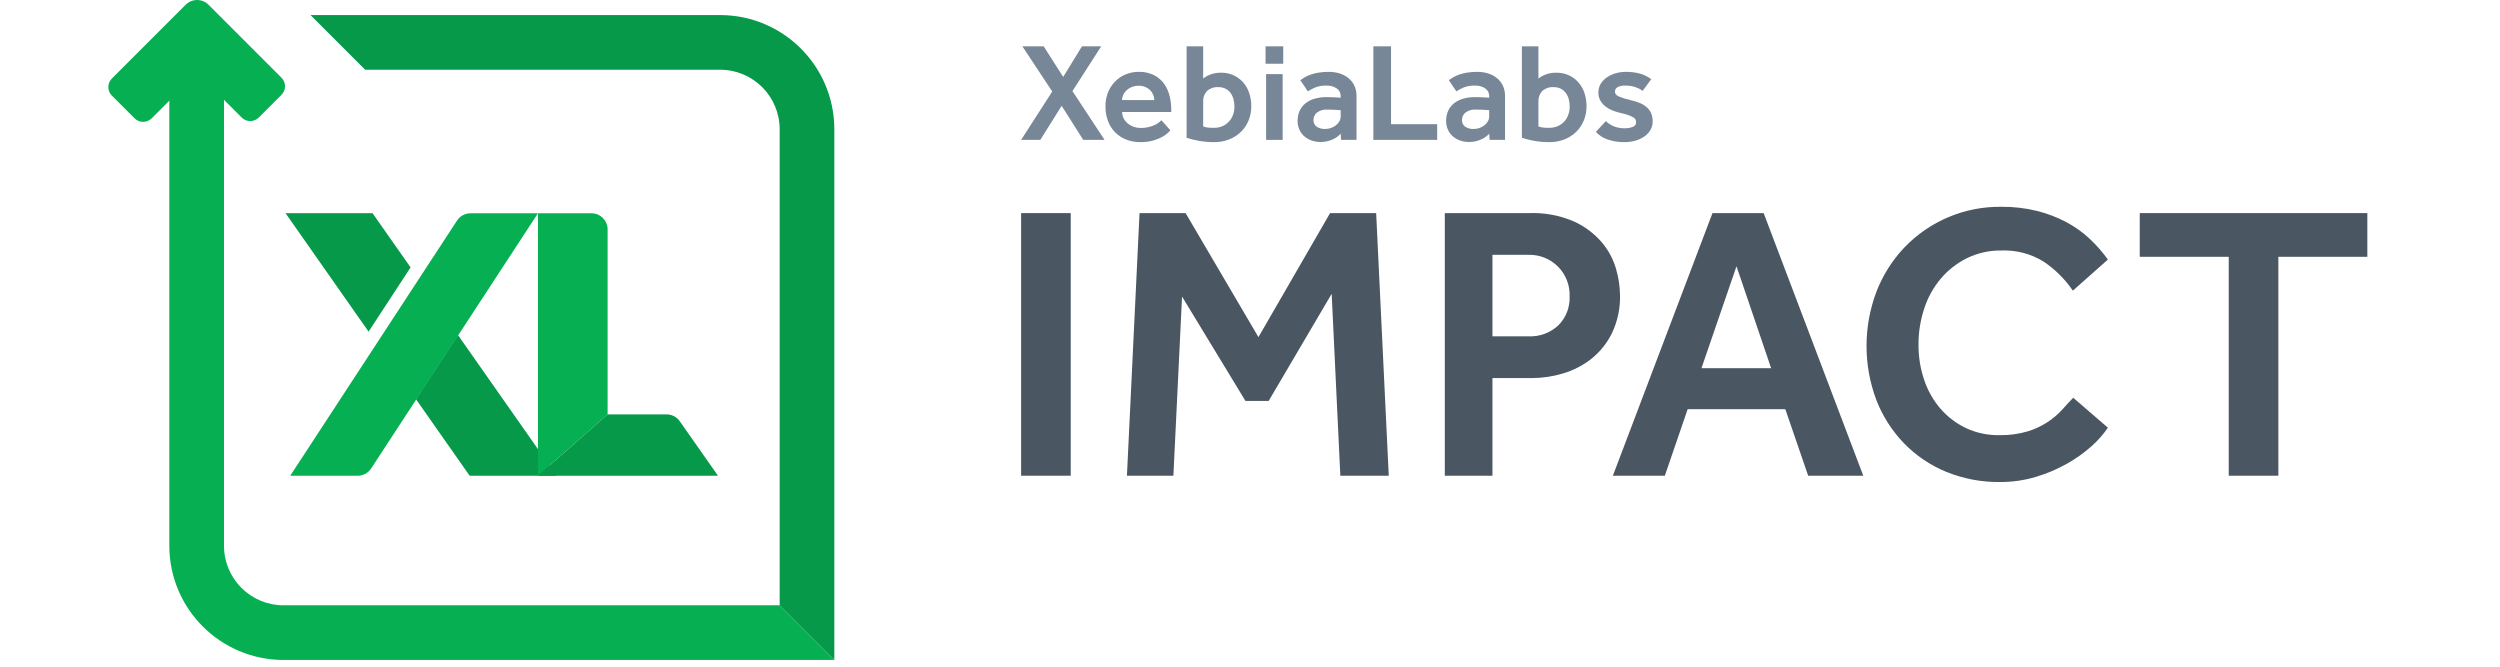
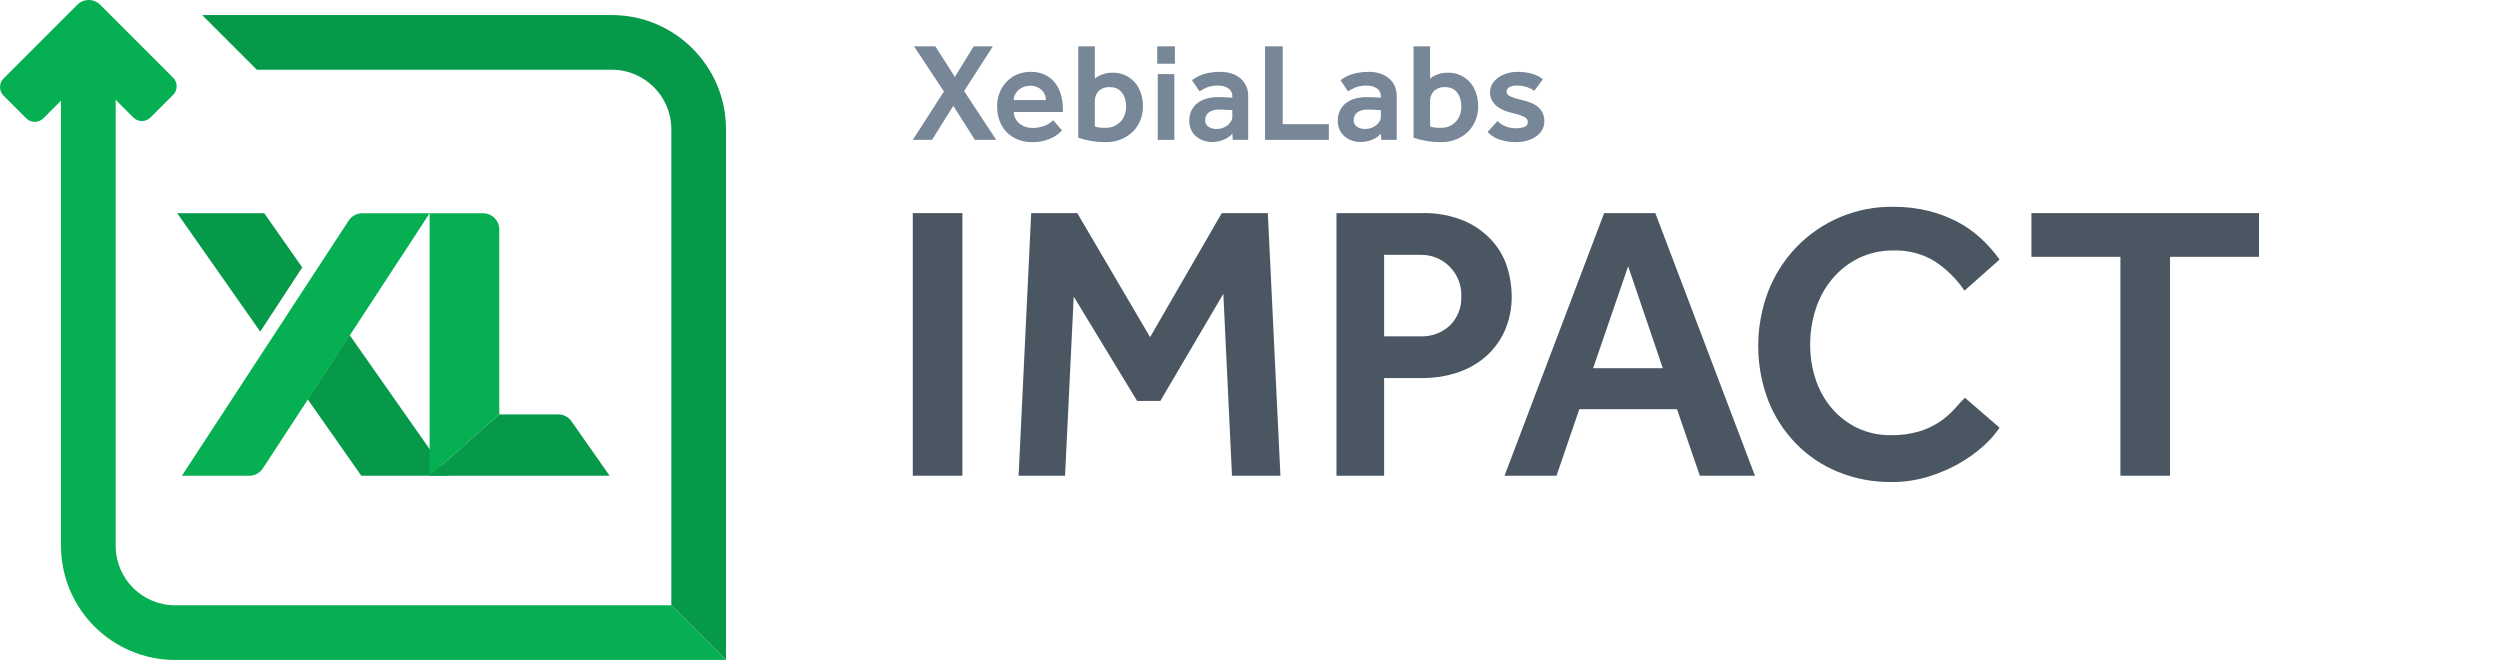
<svg xmlns="http://www.w3.org/2000/svg" width="300px" height="80px" viewBox="0 0 300 80" version="1.1">
  <defs />
  <g id="xli-2color-mark-300" stroke="none" stroke-width="1" fill="none" fill-rule="evenodd">
-     <g transform="translate(13, 0)" fill-rule="nonzero">
+     <g fill-rule="nonzero">
      <path d="M179.698,14.532 C179.968,14.794 180.285,15.002 180.633,15.146 C181.041,15.315 181.479,15.398 181.92,15.39 C182.27,15.403 182.619,15.346 182.947,15.222 C183.183,15.141 183.34,14.916 183.334,14.666 C183.346,14.417 183.206,14.184 182.981,14.077 C182.789,13.967 182.585,13.876 182.375,13.808 C182.032,13.695 181.684,13.599 181.331,13.522 C181.045,13.449 180.764,13.359 180.49,13.252 C180.196,13.139 179.921,12.983 179.673,12.79 C179.423,12.596 179.211,12.356 179.051,12.083 C178.881,11.783 178.797,11.442 178.806,11.098 C178.8,10.727 178.899,10.362 179.092,10.046 C179.284,9.737 179.539,9.473 179.841,9.272 C180.162,9.058 180.514,8.896 180.885,8.792 C181.265,8.681 181.659,8.624 182.055,8.624 C182.654,8.611 183.252,8.685 183.831,8.842 C184.306,8.982 184.754,9.204 185.152,9.499 L184.125,10.896 C183.866,10.715 183.583,10.571 183.284,10.467 C182.889,10.33 182.473,10.264 182.055,10.273 C181.713,10.242 181.369,10.315 181.07,10.484 C180.899,10.598 180.795,10.791 180.792,10.997 C180.792,11.244 180.947,11.437 181.255,11.578 C181.721,11.768 182.203,11.917 182.695,12.024 C183.066,12.103 183.429,12.216 183.78,12.36 C184.081,12.483 184.359,12.654 184.605,12.865 C184.831,13.063 185.012,13.307 185.135,13.581 C185.266,13.892 185.329,14.228 185.32,14.565 C185.325,14.928 185.232,15.286 185.051,15.601 C184.868,15.913 184.618,16.18 184.319,16.383 C183.989,16.606 183.625,16.774 183.242,16.88 C182.817,17 182.378,17.059 181.937,17.057 C181.257,17.066 180.579,16.961 179.934,16.745 C179.386,16.568 178.893,16.252 178.504,15.828 L179.698,14.532 Z" id="Shape" fill="#778798" />
      <polygon id="Shape" fill="#778798" points="113.269 10.98 109.684 5.56 112.243 5.56 114.583 9.229 116.838 5.56 119.144 5.56 115.693 10.93 119.548 16.787 116.99 16.787 114.397 12.697 111.839 16.787 109.533 16.787" />
      <path d="M127.449,15.642 L127.171,15.92 C126.973,16.106 126.753,16.268 126.515,16.4 C126.169,16.593 125.802,16.746 125.421,16.854 C124.903,16.999 124.367,17.067 123.83,17.056 C123.242,17.064 122.659,16.955 122.114,16.737 C121.104,16.337 120.315,15.521 119.95,14.498 C119.748,13.937 119.648,13.344 119.656,12.747 C119.651,12.192 119.751,11.641 119.95,11.123 C120.137,10.638 120.418,10.195 120.775,9.819 C121.133,9.445 121.562,9.148 122.037,8.943 C122.551,8.725 123.104,8.616 123.662,8.623 C124.294,8.604 124.921,8.74 125.488,9.019 C125.966,9.264 126.378,9.619 126.692,10.054 C127,10.491 127.222,10.982 127.348,11.502 C127.483,12.041 127.551,12.595 127.55,13.151 L127.55,13.437 L121.659,13.437 C121.655,13.713 121.721,13.986 121.853,14.229 C121.979,14.462 122.151,14.668 122.357,14.834 C122.568,15.005 122.808,15.136 123.064,15.222 C123.316,15.309 123.58,15.355 123.847,15.356 C124.445,15.367 125.037,15.243 125.581,14.994 C125.758,14.914 125.925,14.813 126.077,14.691 C126.206,14.585 126.305,14.498 126.372,14.43 L127.449,15.642 Z M125.514,12.007 C125.512,11.799 125.472,11.594 125.396,11.401 C125.316,11.198 125.199,11.013 125.051,10.854 C124.886,10.682 124.688,10.544 124.47,10.45 C124.215,10.339 123.94,10.285 123.662,10.29 C123.365,10.284 123.07,10.339 122.795,10.45 C122.562,10.544 122.348,10.681 122.164,10.854 C122.001,11.009 121.869,11.195 121.777,11.401 C121.689,11.591 121.644,11.798 121.642,12.007 L125.514,12.007 Z" id="Shape" fill="#778798" />
      <path d="M129.394,5.56 L131.38,5.56 L131.38,9.431 C131.611,9.238 131.873,9.084 132.155,8.977 C132.592,8.798 133.062,8.712 133.535,8.725 C134.06,8.715 134.581,8.824 135.058,9.045 C135.491,9.25 135.878,9.542 136.194,9.903 C136.517,10.277 136.76,10.712 136.91,11.182 C137.074,11.688 137.157,12.216 137.154,12.748 C137.158,13.321 137.052,13.889 136.842,14.422 C136.642,14.933 136.338,15.398 135.95,15.786 C135.547,16.184 135.069,16.498 134.545,16.712 C133.957,16.949 133.327,17.066 132.693,17.057 C132.058,17.061 131.424,17.005 130.799,16.888 C130.324,16.802 129.854,16.684 129.394,16.535 L129.394,5.56 Z M131.38,15.171 C131.539,15.228 131.702,15.27 131.868,15.297 C132.131,15.331 132.395,15.345 132.66,15.34 C133.024,15.348 133.386,15.276 133.72,15.129 C134.014,14.996 134.277,14.804 134.494,14.565 C134.708,14.329 134.871,14.051 134.974,13.749 C135.08,13.443 135.134,13.122 135.134,12.798 C135.134,12.503 135.098,12.209 135.024,11.923 C134.956,11.654 134.839,11.4 134.679,11.174 C134.523,10.956 134.318,10.777 134.081,10.652 C133.813,10.516 133.515,10.45 133.214,10.458 C132.714,10.421 132.219,10.588 131.843,10.921 C131.521,11.263 131.354,11.723 131.38,12.192 L131.38,15.171 Z" id="Shape" fill="#778798" />
      <polygon id="Shape" fill="#778798" points="138.933 8.893 140.919 8.893 140.919 16.787 138.933 16.787" />
      <path d="M147.881,16.046 C147.611,16.346 147.277,16.582 146.905,16.737 C146.445,16.943 145.945,17.047 145.441,17.04 C145.112,17.039 144.786,16.988 144.473,16.888 C144.155,16.788 143.859,16.632 143.597,16.425 C143.327,16.21 143.109,15.937 142.958,15.626 C142.788,15.268 142.705,14.876 142.714,14.481 C142.707,14.066 142.793,13.655 142.966,13.278 C143.13,12.93 143.372,12.625 143.673,12.386 C143.998,12.133 144.37,11.947 144.767,11.839 C145.227,11.711 145.703,11.648 146.181,11.653 C146.338,11.653 146.512,11.656 146.703,11.662 C146.894,11.667 147.079,11.676 147.258,11.687 C147.46,11.698 147.668,11.71 147.881,11.721 L147.881,11.536 C147.893,11.167 147.715,10.817 147.41,10.61 C147.046,10.371 146.616,10.253 146.181,10.273 C145.722,10.255 145.264,10.33 144.834,10.492 C144.524,10.624 144.226,10.781 143.942,10.963 L143.034,9.616 C143.19,9.504 143.37,9.389 143.572,9.271 C143.797,9.143 144.034,9.036 144.279,8.951 C144.583,8.847 144.896,8.768 145.213,8.716 C145.622,8.65 146.036,8.619 146.45,8.623 C146.916,8.617 147.379,8.688 147.822,8.834 C148.207,8.96 148.565,9.16 148.874,9.423 C149.163,9.672 149.393,9.982 149.547,10.332 C149.706,10.695 149.787,11.088 149.783,11.485 L149.783,16.787 L147.931,16.787 L147.881,16.046 Z M147.881,13.219 C147.679,13.208 147.483,13.196 147.292,13.185 C147.135,13.174 146.969,13.166 146.796,13.16 C146.621,13.154 146.473,13.151 146.349,13.151 C145.869,13.102 145.387,13.237 145.003,13.53 C144.758,13.752 144.618,14.067 144.616,14.397 C144.602,14.704 144.737,14.998 144.978,15.188 C145.292,15.4 145.668,15.501 146.046,15.474 C146.504,15.473 146.949,15.319 147.309,15.037 C147.474,14.906 147.614,14.746 147.721,14.565 C147.826,14.393 147.881,14.195 147.881,13.993 L147.881,13.219 Z" id="Shape" fill="#778798" />
      <polygon id="Shape" fill="#778798" points="151.803 5.56 153.924 5.56 153.924 14.902 159.462 14.902 159.462 16.787 151.803 16.787" />
      <path d="M165.702,16.046 C165.432,16.346 165.098,16.582 164.726,16.737 C164.265,16.943 163.766,17.047 163.261,17.04 C162.933,17.039 162.606,16.988 162.293,16.888 C161.976,16.788 161.679,16.632 161.418,16.425 C161.148,16.21 160.929,15.937 160.778,15.626 C160.609,15.268 160.525,14.876 160.535,14.481 C160.527,14.066 160.614,13.655 160.787,13.278 C160.951,12.93 161.193,12.625 161.494,12.386 C161.819,12.133 162.191,11.947 162.588,11.839 C163.048,11.711 163.524,11.648 164.002,11.653 C164.159,11.653 164.333,11.656 164.523,11.662 C164.714,11.667 164.899,11.676 165.079,11.687 C165.281,11.698 165.489,11.71 165.702,11.721 L165.702,11.536 C165.714,11.167 165.536,10.817 165.231,10.61 C164.867,10.371 164.436,10.253 164.002,10.273 C163.543,10.255 163.085,10.33 162.655,10.492 C162.345,10.624 162.047,10.781 161.763,10.963 L160.854,9.616 C161.011,9.504 161.191,9.389 161.393,9.271 C161.618,9.143 161.854,9.036 162.099,8.951 C162.404,8.847 162.716,8.768 163.034,8.716 C163.443,8.65 163.857,8.619 164.271,8.623 C164.737,8.617 165.2,8.688 165.643,8.834 C166.028,8.96 166.385,9.16 166.695,9.423 C166.984,9.672 167.214,9.982 167.368,10.332 C167.527,10.695 167.607,11.088 167.604,11.485 L167.604,16.787 L165.752,16.787 L165.702,16.046 Z M165.702,13.219 C165.5,13.208 165.303,13.196 165.113,13.185 C164.955,13.174 164.79,13.166 164.616,13.16 C164.442,13.154 164.293,13.151 164.17,13.151 C163.689,13.102 163.208,13.237 162.823,13.53 C162.579,13.752 162.438,14.067 162.437,14.397 C162.423,14.704 162.557,14.998 162.798,15.188 C163.113,15.4 163.489,15.501 163.867,15.474 C164.325,15.473 164.769,15.319 165.13,15.037 C165.294,14.906 165.434,14.746 165.542,14.565 C165.647,14.393 165.702,14.195 165.702,13.993 L165.702,13.219 Z" id="Shape" fill="#778798" />
      <path d="M169.624,5.56 L171.61,5.56 L171.61,9.431 C171.841,9.238 172.103,9.084 172.385,8.977 C172.822,8.798 173.292,8.712 173.765,8.725 C174.29,8.715 174.811,8.824 175.288,9.045 C175.721,9.25 176.108,9.542 176.424,9.903 C176.747,10.277 176.99,10.712 177.14,11.182 C177.304,11.688 177.387,12.216 177.384,12.748 C177.388,13.321 177.282,13.889 177.072,14.422 C176.872,14.933 176.568,15.398 176.18,15.786 C175.777,16.184 175.299,16.498 174.775,16.712 C174.187,16.949 173.557,17.066 172.923,17.057 C172.288,17.061 171.654,17.005 171.029,16.888 C170.554,16.802 170.084,16.684 169.624,16.535 L169.624,5.56 Z M171.61,15.171 C171.769,15.228 171.932,15.27 172.098,15.297 C172.361,15.331 172.625,15.345 172.89,15.34 C173.254,15.348 173.616,15.276 173.95,15.129 C174.244,14.996 174.507,14.804 174.724,14.565 C174.938,14.329 175.101,14.051 175.204,13.749 C175.31,13.443 175.364,13.122 175.364,12.798 C175.365,12.503 175.328,12.209 175.255,11.923 C175.187,11.654 175.07,11.4 174.91,11.174 C174.753,10.956 174.549,10.777 174.312,10.652 C174.043,10.517 173.745,10.45 173.445,10.458 C172.944,10.421 172.449,10.588 172.073,10.921 C171.751,11.264 171.584,11.723 171.61,12.192 L171.61,15.171 Z" id="Shape" fill="#778798" />
      <rect id="Rectangle-path" fill="#778798" x="138.866" y="5.56" width="2.121" height="2.087" />
      <path d="M3.145,14.197 L0.426,11.479 C-0.142,10.91 -0.142,9.989 0.426,9.42 L9.277,0.569 C9.641,0.205 10.135,1.99747315e-05 10.65,1.99747315e-05 C11.164,1.99747315e-05 11.658,0.205 12.022,0.569 L20.777,9.325 C21.05,9.598 21.203,9.968 21.203,10.354 C21.203,10.74 21.05,11.11 20.777,11.383 L18.056,14.102 C17.488,14.67 16.566,14.67 15.998,14.102 L10.649,8.752 L5.203,14.198 C4.635,14.766 3.713,14.766 3.145,14.197 Z" id="Shape" fill="#06B052" />
      <path d="M80.559,72.635 L21.014,72.635 C17.075,72.63 13.884,69.439 13.88,65.501 L13.88,7.729 L7.319,7.729 L7.319,65.501 C7.328,73.061 13.454,79.187 21.014,79.196 L87.12,79.196 L80.559,72.635 Z" id="Shape" fill="#06B052" />
      <polygon id="Shape" fill="#059949" points="53.797 57.09 41.957 40.207 36.92 47.91 43.36 57.09" />
      <path d="M43.465,25.592 C42.81,25.592 42.199,25.922 41.841,26.471 L21.825,57.091 L29.915,57.091 C30.582,57.091 31.202,56.749 31.557,56.184 L51.556,25.592 L43.465,25.592 Z" id="Shape" fill="#06B052" />
      <path d="M59.915,49.724 L59.915,27.532 C59.915,26.461 59.046,25.592 57.974,25.592 L51.556,25.592 L51.556,57.091 L59.915,49.724 Z" id="Shape" fill="#06B052" />
      <path d="M68.573,50.551 C68.21,50.033 67.617,49.724 66.984,49.724 L59.915,49.724 L51.556,57.091 L51.556,57.091 L73.159,57.091 L68.573,50.551 Z" id="Shape" fill="#059949" />
      <polygon id="Shape" fill="#059949" points="31.707 25.587 21.267 25.587 31.23 39.797 36.27 32.09" />
      <path d="M73.425,1.808 L24.262,1.81 L30.823,8.369 L73.425,8.369 C77.363,8.374 80.554,11.565 80.559,15.503 L80.559,72.635 L87.12,79.196 L87.12,15.503 C87.111,7.944 80.985,1.817 73.425,1.808 Z" id="Shape" fill="#059949" />
      <polygon id="Shape" fill="#4A5661" points="109.534 25.572 115.487 25.572 115.487 57.086 109.534 57.086" />
      <polygon id="Shape" fill="#4A5661" points="123.744 25.572 129.271 25.572 138.012 40.455 146.611 25.572 152.139 25.572 153.651 57.086 147.84 57.086 146.801 35.257 139.241 48.109 136.453 48.109 128.846 35.588 127.807 57.086 122.232 57.086" />
      <path d="M160.377,25.572 L170.488,25.572 C172.344,25.503 174.192,25.85 175.897,26.587 C177.176,27.171 178.312,28.026 179.228,29.092 C180.015,30.022 180.594,31.109 180.93,32.281 C181.226,33.294 181.385,34.343 181.402,35.399 C181.445,36.964 181.121,38.517 180.457,39.935 C179.875,41.134 179.036,42.191 178,43.029 C176.991,43.833 175.836,44.435 174.598,44.801 C173.388,45.172 172.131,45.363 170.865,45.368 L166.094,45.368 L166.094,57.086 L160.377,57.086 L160.377,25.572 Z M170.393,40.36 C171.728,40.427 173.032,39.949 174.008,39.037 C174.918,38.125 175.406,36.875 175.354,35.588 C175.41,34.252 174.907,32.953 173.966,32.002 C173.025,31.052 171.73,30.537 170.393,30.58 L166.094,30.58 L166.094,40.36 L170.393,40.36 Z" id="Shape" fill="#4A5661" />
      <path d="M192.497,25.572 L198.639,25.572 L210.593,57.086 L203.979,57.086 L201.238,49.101 L189.52,49.101 L186.78,57.086 L180.544,57.086 L192.497,25.572 Z M199.537,44.187 L195.379,31.95 L191.174,44.187 L199.537,44.187 Z" id="Shape" fill="#4A5661" />
      <path d="M239.947,51.322 C239.391,52.142 238.732,52.888 237.987,53.542 C237.082,54.348 236.091,55.053 235.034,55.645 C233.853,56.311 232.6,56.842 231.301,57.227 C229.906,57.643 228.457,57.85 227.001,57.842 C224.783,57.869 222.582,57.452 220.528,56.613 C218.627,55.829 216.906,54.663 215.473,53.188 C214.04,51.699 212.915,49.94 212.165,48.014 C210.59,43.826 210.59,39.209 212.165,35.021 C212.92,33.057 214.052,31.259 215.496,29.729 C218.539,26.533 222.778,24.752 227.19,24.815 C228.623,24.802 230.052,24.969 231.443,25.312 C232.666,25.616 233.848,26.069 234.963,26.658 C235.984,27.201 236.929,27.876 237.774,28.666 C238.577,29.421 239.305,30.252 239.947,31.147 L235.742,34.879 C234.803,33.499 233.608,32.313 232.222,31.383 C230.713,30.454 228.961,29.994 227.19,30.06 C225.751,30.037 224.327,30.352 223.033,30.981 C221.828,31.577 220.759,32.413 219.891,33.438 C219.005,34.497 218.331,35.716 217.906,37.029 C217.445,38.424 217.214,39.884 217.221,41.352 C217.21,42.798 217.442,44.235 217.906,45.605 C218.33,46.871 218.996,48.042 219.867,49.054 C220.713,50.027 221.75,50.815 222.914,51.369 C224.164,51.951 225.529,52.241 226.907,52.219 C228.082,52.245 229.254,52.085 230.38,51.747 C231.982,51.251 233.42,50.328 234.537,49.077 C234.994,48.558 235.411,48.109 235.789,47.731 L239.947,51.322 Z" id="Shape" fill="#4A5661" />
      <polygon id="Shape" fill="#4A5661" points="254.449 30.816 243.771 30.816 243.771 25.572 271.081 25.572 271.081 30.816 260.403 30.816 260.403 57.086 254.449 57.086" />
    </g>
  </g>
</svg>
